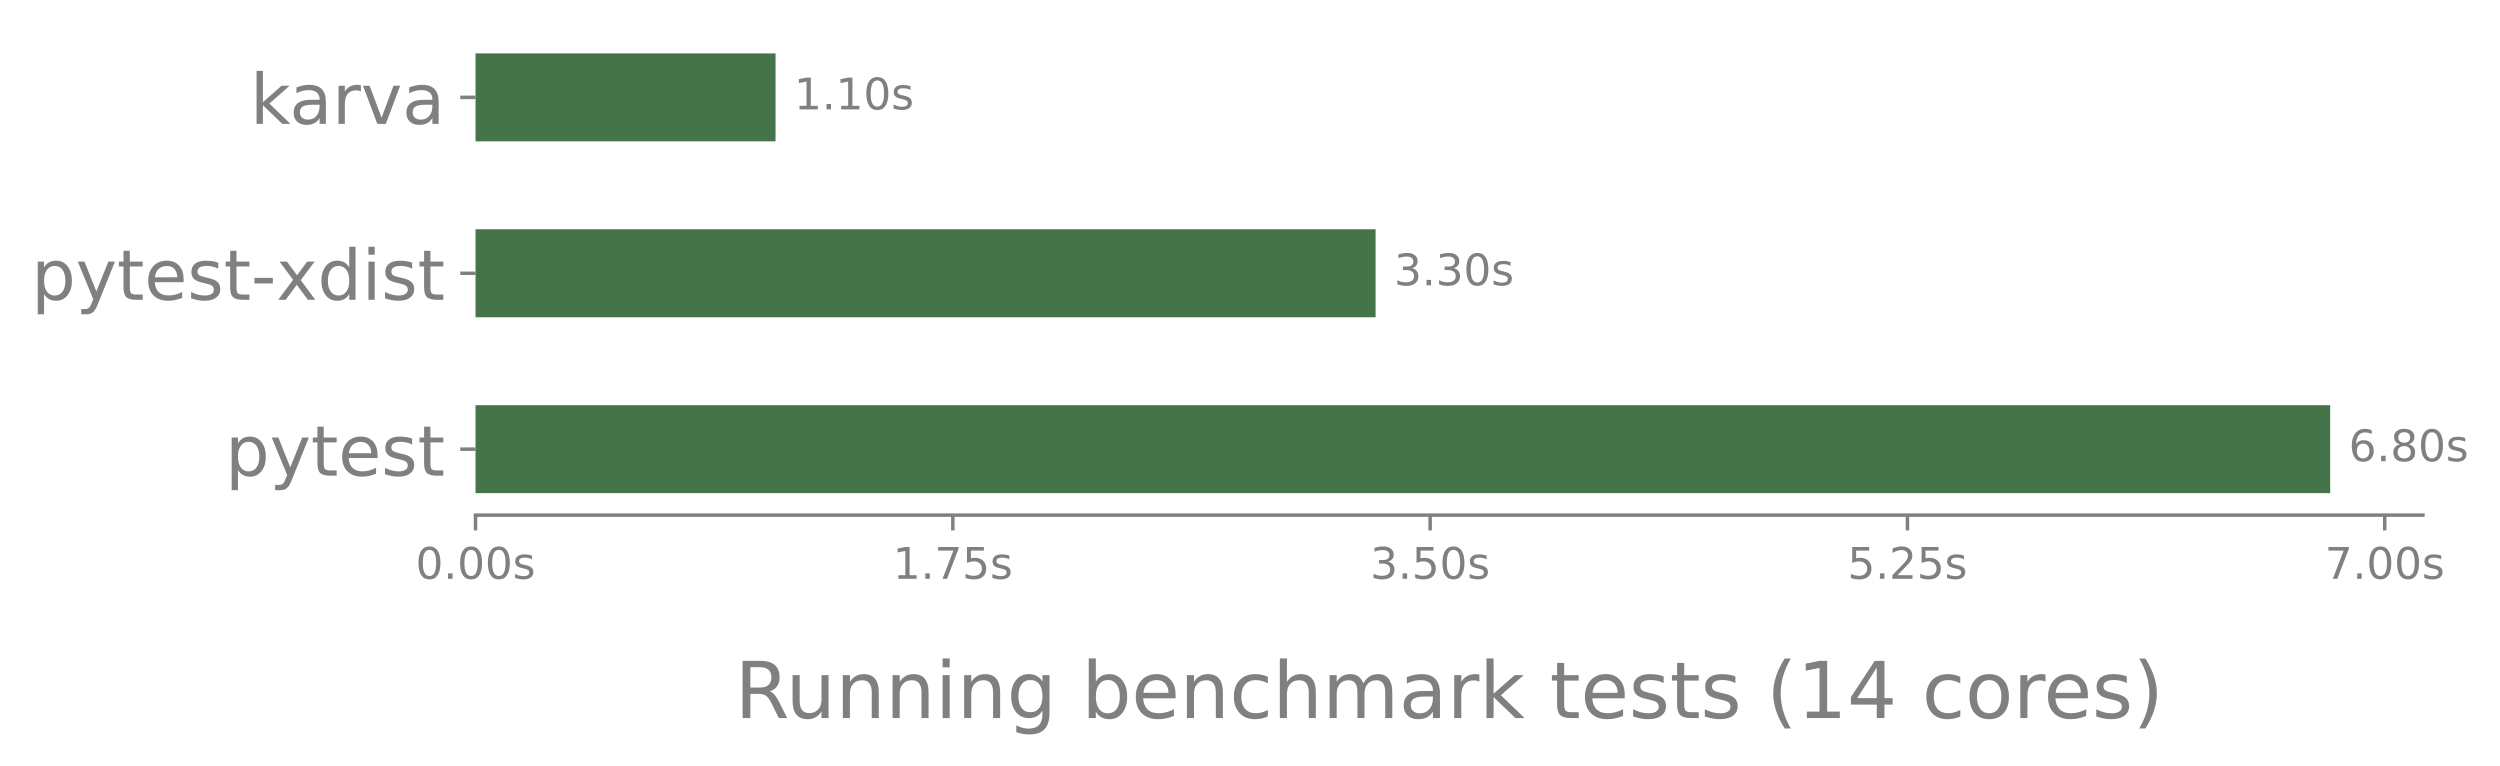
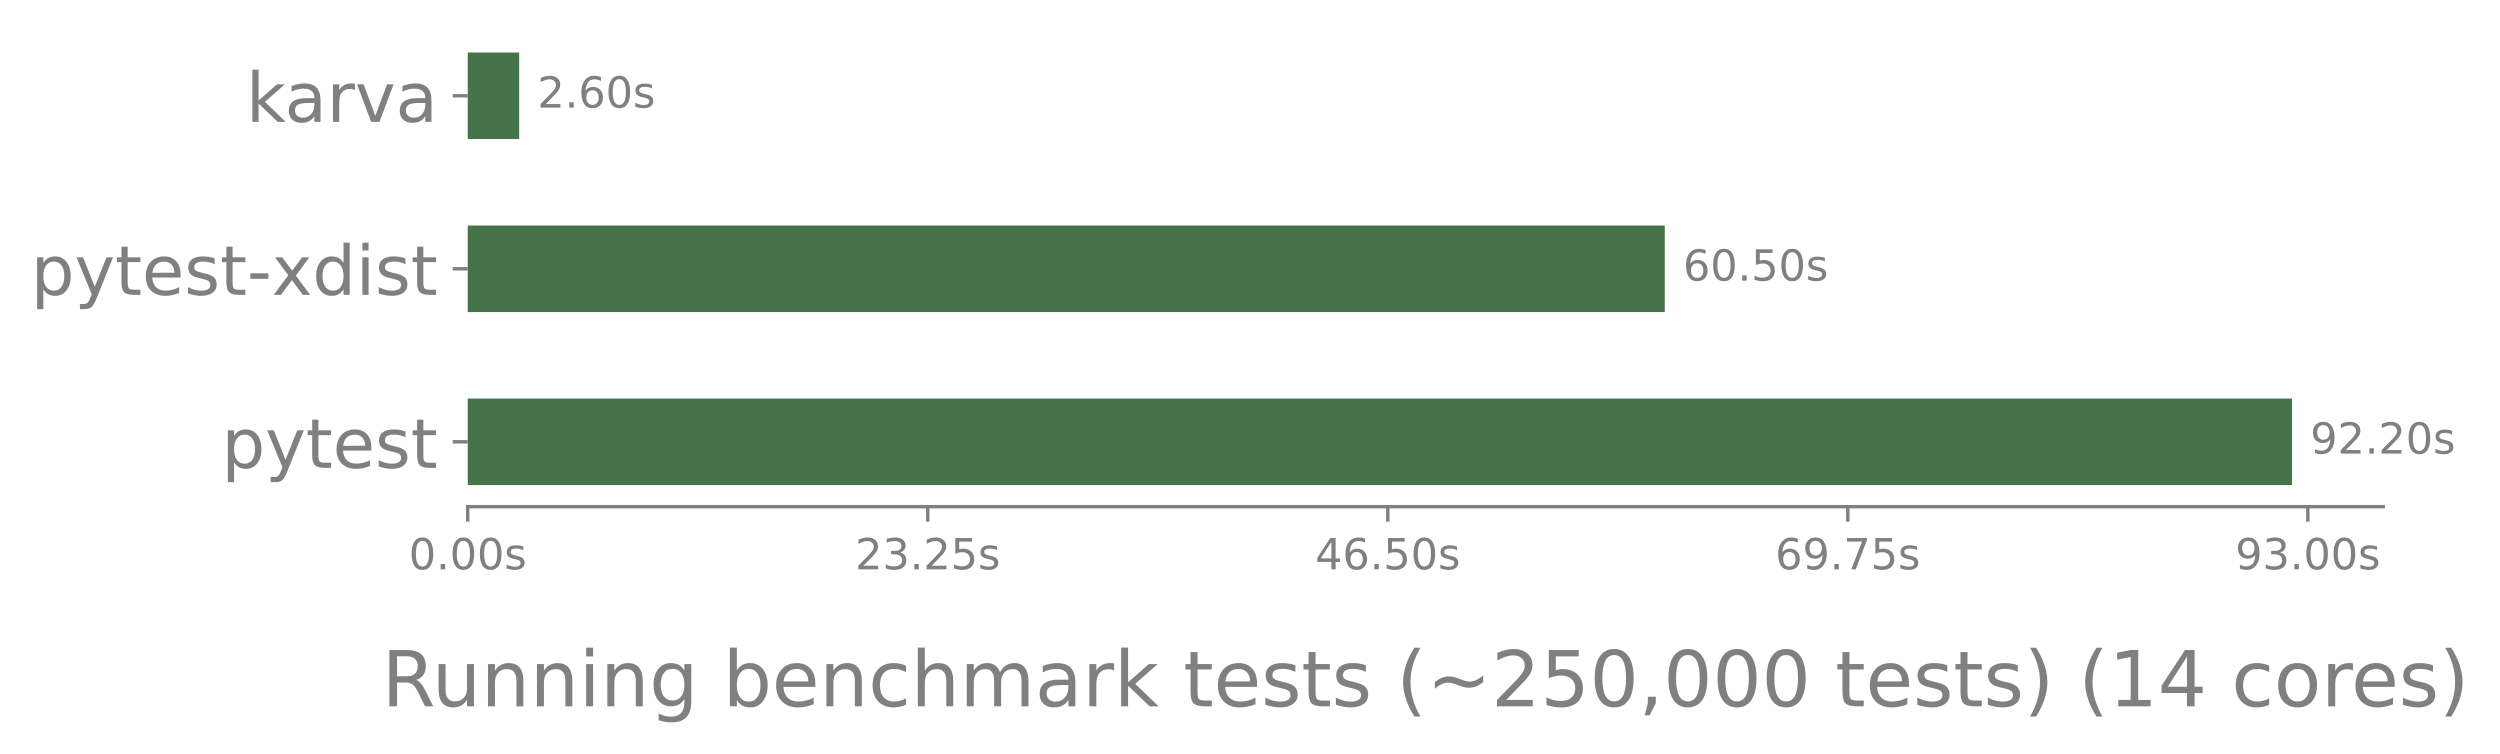
- <svg xmlns="http://www.w3.org/2000/svg" xmlns:xlink="http://www.w3.org/1999/xlink" width="573.074pt" height="175.551pt" viewBox="0 0 573.074 175.551" version="1.1">
+ <svg xmlns="http://www.w3.org/2000/svg" xmlns:xlink="http://www.w3.org/1999/xlink" width="582.624pt" height="175.551pt" viewBox="0 0 582.624 175.551" version="1.1">
  <defs>
    <style type="text/css">*{stroke-linejoin: round; stroke-linecap: butt}</style>
  </defs>
  <g id="figure_1">
    <g id="patch_1">
-       <path d="M 0 175.551  L 573.074 175.551  L 573.074 0  L 0 0  L 0 175.551  z " style="fill: none" />
+       <path d="M 0 175.551  L 582.624 175.551  L 582.624 0  L 0 0  L 0 175.551  z " style="fill: none" />
    </g>
    <g id="axes_1">
      <g id="patch_2">
        <path d="M 109.005 118.08  L 555.405 118.08  L 555.405 7.2  L 109.005 7.2  L 109.005 118.08  z " style="fill: none" />
      </g>
      <g id="patch_3">
-         <path d="M 109.005 113.04  L 534.148 113.04  L 534.148 92.88  L 109.005 92.88  z " clip-path="url(#pf5145cd546)" style="fill: #45744a" />
+         <path d="M 109.005 113.04  L 534.148 113.04  L 534.148 92.88  L 109.005 92.88  z " clip-path="url(#p5ca780731c)" style="fill: #45744a" />
      </g>
      <g id="patch_4">
-         <path d="M 109.005 72.72  L 315.324 72.72  L 315.324 52.56  L 109.005 52.56  z " clip-path="url(#pf5145cd546)" style="fill: #45744a" />
+         <path d="M 109.005 72.72  L 387.976 72.72  L 387.976 52.56  L 109.005 52.56  z " clip-path="url(#p5ca780731c)" style="fill: #45744a" />
      </g>
      <g id="patch_5">
-         <path d="M 109.005 32.4  L 177.778 32.4  L 177.778 12.24  L 109.005 12.24  z " clip-path="url(#pf5145cd546)" style="fill: #45744a" />
+         <path d="M 109.005 32.4  L 120.994 32.4  L 120.994 12.24  L 109.005 12.24  z " clip-path="url(#p5ca780731c)" style="fill: #45744a" />
      </g>
      <g id="matplotlib.axis_1">
        <g id="xtick_1">
          <g id="line2d_1">
            <defs>
-               <path id="m39ae7757c9" d="M 0 0  L 0 3.5  " style="stroke: #808080; stroke-width: 0.8" />
+               <path id="m6930862389" d="M 0 0  L 0 3.5  " style="stroke: #808080; stroke-width: 0.8" />
            </defs>
            <g>
-               <use xlink:href="#m39ae7757c9" x="109.005" y="118.08" style="fill: #808080; stroke: #808080; stroke-width: 0.8" />
+               <use xlink:href="#m6930862389" x="109.005" y="118.08" style="fill: #808080; stroke: #808080; stroke-width: 0.8" />
            </g>
          </g>
          <g id="text_1">
            <g style="fill: #808080" transform="translate(95.2675 132.6784) scale(0.1 -0.1)">
              <defs>
                <path id="DejaVuSans-30" d="M 2034 4250  Q 1547 4250 1301 3770  Q 1056 3291 1056 2328  Q 1056 1369 1301 889  Q 1547 409 2034 409  Q 2525 409 2770 889  Q 3016 1369 3016 2328  Q 3016 3291 2770 3770  Q 2525 4250 2034 4250  z M 2034 4750  Q 2819 4750 3233 4129  Q 3647 3509 3647 2328  Q 3647 1150 3233 529  Q 2819 -91 2034 -91  Q 1250 -91 836 529  Q 422 1150 422 2328  Q 422 3509 836 4129  Q 1250 4750 2034 4750  z " transform="scale(0.015625)" />
                <path id="DejaVuSans-2e" d="M 684 794  L 1344 794  L 1344 0  L 684 0  L 684 794  z " transform="scale(0.015625)" />
                <path id="DejaVuSans-73" d="M 2834 3397  L 2834 2853  Q 2591 2978 2328 3040  Q 2066 3103 1784 3103  Q 1356 3103 1142 2972  Q 928 2841 928 2578  Q 928 2378 1081 2264  Q 1234 2150 1697 2047  L 1894 2003  Q 2506 1872 2764 1633  Q 3022 1394 3022 966  Q 3022 478 2636 193  Q 2250 -91 1575 -91  Q 1294 -91 989 -36  Q 684 19 347 128  L 347 722  Q 666 556 975 473  Q 1284 391 1588 391  Q 1994 391 2212 530  Q 2431 669 2431 922  Q 2431 1156 2273 1281  Q 2116 1406 1581 1522  L 1381 1569  Q 847 1681 609 1914  Q 372 2147 372 2553  Q 372 3047 722 3315  Q 1072 3584 1716 3584  Q 2034 3584 2315 3537  Q 2597 3491 2834 3397  z " transform="scale(0.015625)" />
              </defs>
              <use xlink:href="#DejaVuSans-30" />
              <use xlink:href="#DejaVuSans-2e" transform="translate(63.62305 0)" />
              <use xlink:href="#DejaVuSans-30" transform="translate(95.41016 0)" />
              <use xlink:href="#DejaVuSans-30" transform="translate(159.0332 0)" />
              <use xlink:href="#DejaVuSans-73" transform="translate(222.6562 0)" />
            </g>
          </g>
        </g>
        <g id="xtick_2">
          <g id="line2d_2">
            <g>
-               <use xlink:href="#m39ae7757c9" x="218.417" y="118.08" style="fill: #808080; stroke: #808080; stroke-width: 0.8" />
+               <use xlink:href="#m6930862389" x="216.213" y="118.08" style="fill: #808080; stroke: #808080; stroke-width: 0.8" />
            </g>
          </g>
          <g id="text_2">
-             <g style="fill: #808080" transform="translate(204.6793 132.6784) scale(0.1 -0.1)">
-               <defs>
-                 <path id="DejaVuSans-31" d="M 794 531  L 1825 531  L 1825 4091  L 703 3866  L 703 4441  L 1819 4666  L 2450 4666  L 2450 531  L 3481 531  L 3481 0  L 794 0  L 794 531  z " transform="scale(0.015625)" />
-                 <path id="DejaVuSans-37" d="M 525 4666  L 3525 4666  L 3525 4397  L 1831 0  L 1172 0  L 2766 4134  L 525 4134  L 525 4666  z " transform="scale(0.015625)" />
+             <g style="fill: #808080" transform="translate(199.2942 132.6784) scale(0.1 -0.1)">
+               <defs>
+                 <path id="DejaVuSans-32" d="M 1228 531  L 3431 531  L 3431 0  L 469 0  L 469 531  Q 828 903 1448 1529  Q 2069 2156 2228 2338  Q 2531 2678 2651 2914  Q 2772 3150 2772 3378  Q 2772 3750 2511 3984  Q 2250 4219 1831 4219  Q 1534 4219 1204 4116  Q 875 4013 500 3803  L 500 4441  Q 881 4594 1212 4672  Q 1544 4750 1819 4750  Q 2544 4750 2975 4387  Q 3406 4025 3406 3419  Q 3406 3131 3298 2873  Q 3191 2616 2906 2266  Q 2828 2175 2409 1742  Q 1991 1309 1228 531  z " transform="scale(0.015625)" />
+                 <path id="DejaVuSans-33" d="M 2597 2516  Q 3050 2419 3304 2112  Q 3559 1806 3559 1356  Q 3559 666 3084 287  Q 2609 -91 1734 -91  Q 1441 -91 1130 -33  Q 819 25 488 141  L 488 750  Q 750 597 1062 519  Q 1375 441 1716 441  Q 2309 441 2620 675  Q 2931 909 2931 1356  Q 2931 1769 2642 2001  Q 2353 2234 1838 2234  L 1294 2234  L 1294 2753  L 1863 2753  Q 2328 2753 2575 2939  Q 2822 3125 2822 3475  Q 2822 3834 2567 4026  Q 2313 4219 1838 4219  Q 1578 4219 1281 4162  Q 984 4106 628 3988  L 628 4550  Q 988 4650 1302 4700  Q 1616 4750 1894 4750  Q 2613 4750 3031 4423  Q 3450 4097 3450 3541  Q 3450 3153 3228 2886  Q 3006 2619 2597 2516  z " transform="scale(0.015625)" />
                <path id="DejaVuSans-35" d="M 691 4666  L 3169 4666  L 3169 4134  L 1269 4134  L 1269 2991  Q 1406 3038 1543 3061  Q 1681 3084 1819 3084  Q 2600 3084 3056 2656  Q 3513 2228 3513 1497  Q 3513 744 3044 326  Q 2575 -91 1722 -91  Q 1428 -91 1123 -41  Q 819 9 494 109  L 494 744  Q 775 591 1075 516  Q 1375 441 1709 441  Q 2250 441 2565 725  Q 2881 1009 2881 1497  Q 2881 1984 2565 2268  Q 2250 2553 1709 2553  Q 1456 2553 1204 2497  Q 953 2441 691 2322  L 691 4666  z " transform="scale(0.015625)" />
              </defs>
-               <use xlink:href="#DejaVuSans-31" />
-               <use xlink:href="#DejaVuSans-2e" transform="translate(63.62305 0)" />
-               <use xlink:href="#DejaVuSans-37" transform="translate(95.41016 0)" />
-               <use xlink:href="#DejaVuSans-35" transform="translate(159.0332 0)" />
-               <use xlink:href="#DejaVuSans-73" transform="translate(222.6562 0)" />
+               <use xlink:href="#DejaVuSans-32" />
+               <use xlink:href="#DejaVuSans-33" transform="translate(63.62305 0)" />
+               <use xlink:href="#DejaVuSans-2e" transform="translate(127.2461 0)" />
+               <use xlink:href="#DejaVuSans-32" transform="translate(159.0332 0)" />
+               <use xlink:href="#DejaVuSans-35" transform="translate(222.6562 0)" />
+               <use xlink:href="#DejaVuSans-73" transform="translate(286.2793 0)" />
            </g>
          </g>
        </g>
        <g id="xtick_3">
          <g id="line2d_3">
            <g>
-               <use xlink:href="#m39ae7757c9" x="327.829" y="118.08" style="fill: #808080; stroke: #808080; stroke-width: 0.8" />
+               <use xlink:href="#m6930862389" x="323.421" y="118.08" style="fill: #808080; stroke: #808080; stroke-width: 0.8" />
            </g>
          </g>
          <g id="text_3">
-             <g style="fill: #808080" transform="translate(314.091 132.6784) scale(0.1 -0.1)">
-               <defs>
-                 <path id="DejaVuSans-33" d="M 2597 2516  Q 3050 2419 3304 2112  Q 3559 1806 3559 1356  Q 3559 666 3084 287  Q 2609 -91 1734 -91  Q 1441 -91 1130 -33  Q 819 25 488 141  L 488 750  Q 750 597 1062 519  Q 1375 441 1716 441  Q 2309 441 2620 675  Q 2931 909 2931 1356  Q 2931 1769 2642 2001  Q 2353 2234 1838 2234  L 1294 2234  L 1294 2753  L 1863 2753  Q 2328 2753 2575 2939  Q 2822 3125 2822 3475  Q 2822 3834 2567 4026  Q 2313 4219 1838 4219  Q 1578 4219 1281 4162  Q 984 4106 628 3988  L 628 4550  Q 988 4650 1302 4700  Q 1616 4750 1894 4750  Q 2613 4750 3031 4423  Q 3450 4097 3450 3541  Q 3450 3153 3228 2886  Q 3006 2619 2597 2516  z " transform="scale(0.015625)" />
-               </defs>
-               <use xlink:href="#DejaVuSans-33" />
-               <use xlink:href="#DejaVuSans-2e" transform="translate(63.62305 0)" />
-               <use xlink:href="#DejaVuSans-35" transform="translate(95.41016 0)" />
-               <use xlink:href="#DejaVuSans-30" transform="translate(159.0332 0)" />
-               <use xlink:href="#DejaVuSans-73" transform="translate(222.6562 0)" />
+             <g style="fill: #808080" transform="translate(306.5021 132.6784) scale(0.1 -0.1)">
+               <defs>
+                 <path id="DejaVuSans-34" d="M 2419 4116  L 825 1625  L 2419 1625  L 2419 4116  z M 2253 4666  L 3047 4666  L 3047 1625  L 3713 1625  L 3713 1100  L 3047 1100  L 3047 0  L 2419 0  L 2419 1100  L 313 1100  L 313 1709  L 2253 4666  z " transform="scale(0.015625)" />
+                 <path id="DejaVuSans-36" d="M 2113 2584  Q 1688 2584 1439 2293  Q 1191 2003 1191 1497  Q 1191 994 1439 701  Q 1688 409 2113 409  Q 2538 409 2786 701  Q 3034 994 3034 1497  Q 3034 2003 2786 2293  Q 2538 2584 2113 2584  z M 3366 4563  L 3366 3988  Q 3128 4100 2886 4159  Q 2644 4219 2406 4219  Q 1781 4219 1451 3797  Q 1122 3375 1075 2522  Q 1259 2794 1537 2939  Q 1816 3084 2150 3084  Q 2853 3084 3261 2657  Q 3669 2231 3669 1497  Q 3669 778 3244 343  Q 2819 -91 2113 -91  Q 1303 -91 875 529  Q 447 1150 447 2328  Q 447 3434 972 4092  Q 1497 4750 2381 4750  Q 2619 4750 2861 4703  Q 3103 4656 3366 4563  z " transform="scale(0.015625)" />
+               </defs>
+               <use xlink:href="#DejaVuSans-34" />
+               <use xlink:href="#DejaVuSans-36" transform="translate(63.62305 0)" />
+               <use xlink:href="#DejaVuSans-2e" transform="translate(127.2461 0)" />
+               <use xlink:href="#DejaVuSans-35" transform="translate(159.0332 0)" />
+               <use xlink:href="#DejaVuSans-30" transform="translate(222.6562 0)" />
+               <use xlink:href="#DejaVuSans-73" transform="translate(286.2793 0)" />
            </g>
          </g>
        </g>
        <g id="xtick_4">
          <g id="line2d_4">
            <g>
-               <use xlink:href="#m39ae7757c9" x="437.24" y="118.08" style="fill: #808080; stroke: #808080; stroke-width: 0.8" />
+               <use xlink:href="#m6930862389" x="430.629" y="118.08" style="fill: #808080; stroke: #808080; stroke-width: 0.8" />
            </g>
          </g>
          <g id="text_4">
-             <g style="fill: #808080" transform="translate(423.5028 132.6784) scale(0.1 -0.1)">
-               <defs>
-                 <path id="DejaVuSans-32" d="M 1228 531  L 3431 531  L 3431 0  L 469 0  L 469 531  Q 828 903 1448 1529  Q 2069 2156 2228 2338  Q 2531 2678 2651 2914  Q 2772 3150 2772 3378  Q 2772 3750 2511 3984  Q 2250 4219 1831 4219  Q 1534 4219 1204 4116  Q 875 4013 500 3803  L 500 4441  Q 881 4594 1212 4672  Q 1544 4750 1819 4750  Q 2544 4750 2975 4387  Q 3406 4025 3406 3419  Q 3406 3131 3298 2873  Q 3191 2616 2906 2266  Q 2828 2175 2409 1742  Q 1991 1309 1228 531  z " transform="scale(0.015625)" />
-               </defs>
-               <use xlink:href="#DejaVuSans-35" />
-               <use xlink:href="#DejaVuSans-2e" transform="translate(63.62305 0)" />
-               <use xlink:href="#DejaVuSans-32" transform="translate(95.41016 0)" />
-               <use xlink:href="#DejaVuSans-35" transform="translate(159.0332 0)" />
-               <use xlink:href="#DejaVuSans-73" transform="translate(222.6562 0)" />
+             <g style="fill: #808080" transform="translate(413.71 132.6784) scale(0.1 -0.1)">
+               <defs>
+                 <path id="DejaVuSans-39" d="M 703 97  L 703 672  Q 941 559 1184 500  Q 1428 441 1663 441  Q 2288 441 2617 861  Q 2947 1281 2994 2138  Q 2813 1869 2534 1725  Q 2256 1581 1919 1581  Q 1219 1581 811 2004  Q 403 2428 403 3163  Q 403 3881 828 4315  Q 1253 4750 1959 4750  Q 2769 4750 3195 4129  Q 3622 3509 3622 2328  Q 3622 1225 3098 567  Q 2575 -91 1691 -91  Q 1453 -91 1209 -44  Q 966 3 703 97  z M 1959 2075  Q 2384 2075 2632 2365  Q 2881 2656 2881 3163  Q 2881 3666 2632 3958  Q 2384 4250 1959 4250  Q 1534 4250 1286 3958  Q 1038 3666 1038 3163  Q 1038 2656 1286 2365  Q 1534 2075 1959 2075  z " transform="scale(0.015625)" />
+                 <path id="DejaVuSans-37" d="M 525 4666  L 3525 4666  L 3525 4397  L 1831 0  L 1172 0  L 2766 4134  L 525 4134  L 525 4666  z " transform="scale(0.015625)" />
+               </defs>
+               <use xlink:href="#DejaVuSans-36" />
+               <use xlink:href="#DejaVuSans-39" transform="translate(63.62305 0)" />
+               <use xlink:href="#DejaVuSans-2e" transform="translate(127.2461 0)" />
+               <use xlink:href="#DejaVuSans-37" transform="translate(159.0332 0)" />
+               <use xlink:href="#DejaVuSans-35" transform="translate(222.6562 0)" />
+               <use xlink:href="#DejaVuSans-73" transform="translate(286.2793 0)" />
            </g>
          </g>
        </g>
        <g id="xtick_5">
          <g id="line2d_5">
            <g>
-               <use xlink:href="#m39ae7757c9" x="546.652" y="118.08" style="fill: #808080; stroke: #808080; stroke-width: 0.8" />
+               <use xlink:href="#m6930862389" x="537.837" y="118.08" style="fill: #808080; stroke: #808080; stroke-width: 0.8" />
            </g>
          </g>
          <g id="text_5">
-             <g style="fill: #808080" transform="translate(532.9146 132.6784) scale(0.1 -0.1)">
-               <use xlink:href="#DejaVuSans-37" />
-               <use xlink:href="#DejaVuSans-2e" transform="translate(63.62305 0)" />
-               <use xlink:href="#DejaVuSans-30" transform="translate(95.41016 0)" />
+             <g style="fill: #808080" transform="translate(520.918 132.6784) scale(0.1 -0.1)">
+               <use xlink:href="#DejaVuSans-39" />
+               <use xlink:href="#DejaVuSans-33" transform="translate(63.62305 0)" />
+               <use xlink:href="#DejaVuSans-2e" transform="translate(127.2461 0)" />
              <use xlink:href="#DejaVuSans-30" transform="translate(159.0332 0)" />
-               <use xlink:href="#DejaVuSans-73" transform="translate(222.6562 0)" />
+               <use xlink:href="#DejaVuSans-30" transform="translate(222.6562 0)" />
+               <use xlink:href="#DejaVuSans-73" transform="translate(286.2793 0)" />
            </g>
          </g>
        </g>
      </g>
      <g id="matplotlib.axis_2">
        <g id="ytick_1">
          <g id="line2d_6">
            <defs>
-               <path id="m55cdf19a54" d="M 0 0  L -3.5 0  " style="stroke: #808080; stroke-width: 0.8" />
+               <path id="m93cf760668" d="M 0 0  L -3.5 0  " style="stroke: #808080; stroke-width: 0.8" />
            </defs>
            <g>
-               <use xlink:href="#m55cdf19a54" x="109.005" y="102.96" style="fill: #808080; stroke: #808080; stroke-width: 0.8" />
+               <use xlink:href="#m93cf760668" x="109.005" y="102.96" style="fill: #808080; stroke: #808080; stroke-width: 0.8" />
            </g>
          </g>
          <g id="text_6">
            <g style="fill: #808080" transform="translate(51.6525 109.0387) scale(0.16 -0.16)">
              <defs>
                <path id="DejaVuSans-70" d="M 1159 525  L 1159 -1331  L 581 -1331  L 581 3500  L 1159 3500  L 1159 2969  Q 1341 3281 1617 3432  Q 1894 3584 2278 3584  Q 2916 3584 3314 3078  Q 3713 2572 3713 1747  Q 3713 922 3314 415  Q 2916 -91 2278 -91  Q 1894 -91 1617 61  Q 1341 213 1159 525  z M 3116 1747  Q 3116 2381 2855 2742  Q 2594 3103 2138 3103  Q 1681 3103 1420 2742  Q 1159 2381 1159 1747  Q 1159 1113 1420 752  Q 1681 391 2138 391  Q 2594 391 2855 752  Q 3116 1113 3116 1747  z " transform="scale(0.015625)" />
                <path id="DejaVuSans-79" d="M 2059 -325  Q 1816 -950 1584 -1140  Q 1353 -1331 966 -1331  L 506 -1331  L 506 -850  L 844 -850  Q 1081 -850 1212 -737  Q 1344 -625 1503 -206  L 1606 56  L 191 3500  L 800 3500  L 1894 763  L 2988 3500  L 3597 3500  L 2059 -325  z " transform="scale(0.015625)" />
                <path id="DejaVuSans-74" d="M 1172 4494  L 1172 3500  L 2356 3500  L 2356 3053  L 1172 3053  L 1172 1153  Q 1172 725 1289 603  Q 1406 481 1766 481  L 2356 481  L 2356 0  L 1766 0  Q 1100 0 847 248  Q 594 497 594 1153  L 594 3053  L 172 3053  L 172 3500  L 594 3500  L 594 4494  L 1172 4494  z " transform="scale(0.015625)" />
                <path id="DejaVuSans-65" d="M 3597 1894  L 3597 1613  L 953 1613  Q 991 1019 1311 708  Q 1631 397 2203 397  Q 2534 397 2845 478  Q 3156 559 3463 722  L 3463 178  Q 3153 47 2828 -22  Q 2503 -91 2169 -91  Q 1331 -91 842 396  Q 353 884 353 1716  Q 353 2575 817 3079  Q 1281 3584 2069 3584  Q 2775 3584 3186 3129  Q 3597 2675 3597 1894  z M 3022 2063  Q 3016 2534 2758 2815  Q 2500 3097 2075 3097  Q 1594 3097 1305 2825  Q 1016 2553 972 2059  L 3022 2063  z " transform="scale(0.015625)" />
              </defs>
              <use xlink:href="#DejaVuSans-70" />
              <use xlink:href="#DejaVuSans-79" transform="translate(63.47656 0)" />
              <use xlink:href="#DejaVuSans-74" transform="translate(122.6562 0)" />
              <use xlink:href="#DejaVuSans-65" transform="translate(161.8652 0)" />
              <use xlink:href="#DejaVuSans-73" transform="translate(223.3887 0)" />
              <use xlink:href="#DejaVuSans-74" transform="translate(275.4883 0)" />
            </g>
          </g>
        </g>
        <g id="ytick_2">
          <g id="line2d_7">
            <g>
-               <use xlink:href="#m55cdf19a54" x="109.005" y="62.64" style="fill: #808080; stroke: #808080; stroke-width: 0.8" />
+               <use xlink:href="#m93cf760668" x="109.005" y="62.64" style="fill: #808080; stroke: #808080; stroke-width: 0.8" />
            </g>
          </g>
          <g id="text_7">
            <g style="fill: #808080" transform="translate(7.2 68.71875) scale(0.16 -0.16)">
              <defs>
                <path id="DejaVuSans-2d" d="M 313 2009  L 1997 2009  L 1997 1497  L 313 1497  L 313 2009  z " transform="scale(0.015625)" />
                <path id="DejaVuSans-78" d="M 3513 3500  L 2247 1797  L 3578 0  L 2900 0  L 1881 1375  L 863 0  L 184 0  L 1544 1831  L 300 3500  L 978 3500  L 1906 2253  L 2834 3500  L 3513 3500  z " transform="scale(0.015625)" />
                <path id="DejaVuSans-64" d="M 2906 2969  L 2906 4863  L 3481 4863  L 3481 0  L 2906 0  L 2906 525  Q 2725 213 2448 61  Q 2172 -91 1784 -91  Q 1150 -91 751 415  Q 353 922 353 1747  Q 353 2572 751 3078  Q 1150 3584 1784 3584  Q 2172 3584 2448 3432  Q 2725 3281 2906 2969  z M 947 1747  Q 947 1113 1208 752  Q 1469 391 1925 391  Q 2381 391 2643 752  Q 2906 1113 2906 1747  Q 2906 2381 2643 2742  Q 2381 3103 1925 3103  Q 1469 3103 1208 2742  Q 947 2381 947 1747  z " transform="scale(0.015625)" />
                <path id="DejaVuSans-69" d="M 603 3500  L 1178 3500  L 1178 0  L 603 0  L 603 3500  z M 603 4863  L 1178 4863  L 1178 4134  L 603 4134  L 603 4863  z " transform="scale(0.015625)" />
              </defs>
              <use xlink:href="#DejaVuSans-70" />
              <use xlink:href="#DejaVuSans-79" transform="translate(63.47656 0)" />
              <use xlink:href="#DejaVuSans-74" transform="translate(122.6562 0)" />
              <use xlink:href="#DejaVuSans-65" transform="translate(161.8652 0)" />
              <use xlink:href="#DejaVuSans-73" transform="translate(223.3887 0)" />
              <use xlink:href="#DejaVuSans-74" transform="translate(275.4883 0)" />
              <use xlink:href="#DejaVuSans-2d" transform="translate(314.6973 0)" />
              <use xlink:href="#DejaVuSans-78" transform="translate(350.7812 0)" />
              <use xlink:href="#DejaVuSans-64" transform="translate(409.9609 0)" />
              <use xlink:href="#DejaVuSans-69" transform="translate(473.4375 0)" />
              <use xlink:href="#DejaVuSans-73" transform="translate(501.2207 0)" />
              <use xlink:href="#DejaVuSans-74" transform="translate(553.3203 0)" />
            </g>
          </g>
        </g>
        <g id="ytick_3">
          <g id="line2d_8">
            <g>
-               <use xlink:href="#m55cdf19a54" x="109.005" y="22.32" style="fill: #808080; stroke: #808080; stroke-width: 0.8" />
+               <use xlink:href="#m93cf760668" x="109.005" y="22.32" style="fill: #808080; stroke: #808080; stroke-width: 0.8" />
            </g>
          </g>
          <g id="text_8">
            <g style="fill: #808080" transform="translate(57.3625 28.39875) scale(0.16 -0.16)">
              <defs>
                <path id="DejaVuSans-6b" d="M 581 4863  L 1159 4863  L 1159 1991  L 2875 3500  L 3609 3500  L 1753 1863  L 3688 0  L 2938 0  L 1159 1709  L 1159 0  L 581 0  L 581 4863  z " transform="scale(0.015625)" />
                <path id="DejaVuSans-61" d="M 2194 1759  Q 1497 1759 1228 1600  Q 959 1441 959 1056  Q 959 750 1161 570  Q 1363 391 1709 391  Q 2188 391 2477 730  Q 2766 1069 2766 1631  L 2766 1759  L 2194 1759  z M 3341 1997  L 3341 0  L 2766 0  L 2766 531  Q 2569 213 2275 61  Q 1981 -91 1556 -91  Q 1019 -91 701 211  Q 384 513 384 1019  Q 384 1609 779 1909  Q 1175 2209 1959 2209  L 2766 2209  L 2766 2266  Q 2766 2663 2505 2880  Q 2244 3097 1772 3097  Q 1472 3097 1187 3025  Q 903 2953 641 2809  L 641 3341  Q 956 3463 1253 3523  Q 1550 3584 1831 3584  Q 2591 3584 2966 3190  Q 3341 2797 3341 1997  z " transform="scale(0.015625)" />
                <path id="DejaVuSans-72" d="M 2631 2963  Q 2534 3019 2420 3045  Q 2306 3072 2169 3072  Q 1681 3072 1420 2755  Q 1159 2438 1159 1844  L 1159 0  L 581 0  L 581 3500  L 1159 3500  L 1159 2956  Q 1341 3275 1631 3429  Q 1922 3584 2338 3584  Q 2397 3584 2469 3576  Q 2541 3569 2628 3553  L 2631 2963  z " transform="scale(0.015625)" />
                <path id="DejaVuSans-76" d="M 191 3500  L 800 3500  L 1894 563  L 2988 3500  L 3597 3500  L 2284 0  L 1503 0  L 191 3500  z " transform="scale(0.015625)" />
              </defs>
              <use xlink:href="#DejaVuSans-6b" />
              <use xlink:href="#DejaVuSans-61" transform="translate(56.16016 0)" />
              <use xlink:href="#DejaVuSans-72" transform="translate(117.4395 0)" />
              <use xlink:href="#DejaVuSans-76" transform="translate(158.5527 0)" />
              <use xlink:href="#DejaVuSans-61" transform="translate(217.7324 0)" />
            </g>
          </g>
        </g>
      </g>
      <g id="patch_6">
        <path d="M 109.005 118.08  L 555.405 118.08  " style="fill: none; stroke: #808080; stroke-width: 0.8; stroke-linejoin: miter; stroke-linecap: square" />
      </g>
      <g id="text_9">
        <g style="fill: #808080" transform="translate(538.3993 105.7194) scale(0.1 -0.1)">
-           <defs>
-             <path id="DejaVuSans-36" d="M 2113 2584  Q 1688 2584 1439 2293  Q 1191 2003 1191 1497  Q 1191 994 1439 701  Q 1688 409 2113 409  Q 2538 409 2786 701  Q 3034 994 3034 1497  Q 3034 2003 2786 2293  Q 2538 2584 2113 2584  z M 3366 4563  L 3366 3988  Q 3128 4100 2886 4159  Q 2644 4219 2406 4219  Q 1781 4219 1451 3797  Q 1122 3375 1075 2522  Q 1259 2794 1537 2939  Q 1816 3084 2150 3084  Q 2853 3084 3261 2657  Q 3669 2231 3669 1497  Q 3669 778 3244 343  Q 2819 -91 2113 -91  Q 1303 -91 875 529  Q 447 1150 447 2328  Q 447 3434 972 4092  Q 1497 4750 2381 4750  Q 2619 4750 2861 4703  Q 3103 4656 3366 4563  z " transform="scale(0.015625)" />
-             <path id="DejaVuSans-38" d="M 2034 2216  Q 1584 2216 1326 1975  Q 1069 1734 1069 1313  Q 1069 891 1326 650  Q 1584 409 2034 409  Q 2484 409 2743 651  Q 3003 894 3003 1313  Q 3003 1734 2745 1975  Q 2488 2216 2034 2216  z M 1403 2484  Q 997 2584 770 2862  Q 544 3141 544 3541  Q 544 4100 942 4425  Q 1341 4750 2034 4750  Q 2731 4750 3128 4425  Q 3525 4100 3525 3541  Q 3525 3141 3298 2862  Q 3072 2584 2669 2484  Q 3125 2378 3379 2068  Q 3634 1759 3634 1313  Q 3634 634 3220 271  Q 2806 -91 2034 -91  Q 1263 -91 848 271  Q 434 634 434 1313  Q 434 1759 690 2068  Q 947 2378 1403 2484  z M 1172 3481  Q 1172 3119 1398 2916  Q 1625 2713 2034 2713  Q 2441 2713 2670 2916  Q 2900 3119 2900 3481  Q 2900 3844 2670 4047  Q 2441 4250 2034 4250  Q 1625 4250 1398 4047  Q 1172 3844 1172 3481  z " transform="scale(0.015625)" />
-           </defs>
+           <use xlink:href="#DejaVuSans-39" />
+           <use xlink:href="#DejaVuSans-32" transform="translate(63.62305 0)" />
+           <use xlink:href="#DejaVuSans-2e" transform="translate(127.2461 0)" />
+           <use xlink:href="#DejaVuSans-32" transform="translate(159.0332 0)" />
+           <use xlink:href="#DejaVuSans-30" transform="translate(222.6562 0)" />
+           <use xlink:href="#DejaVuSans-73" transform="translate(286.2793 0)" />
+         </g>
+       </g>
+       <g id="text_10">
+         <g style="fill: #808080" transform="translate(392.2276 65.39938) scale(0.1 -0.1)">
          <use xlink:href="#DejaVuSans-36" />
+           <use xlink:href="#DejaVuSans-30" transform="translate(63.62305 0)" />
+           <use xlink:href="#DejaVuSans-2e" transform="translate(127.2461 0)" />
+           <use xlink:href="#DejaVuSans-35" transform="translate(159.0332 0)" />
+           <use xlink:href="#DejaVuSans-30" transform="translate(222.6562 0)" />
+           <use xlink:href="#DejaVuSans-73" transform="translate(286.2793 0)" />
+         </g>
+       </g>
+       <g id="text_11">
+         <g style="fill: #808080" transform="translate(125.2453 25.07937) scale(0.1 -0.1)">
+           <use xlink:href="#DejaVuSans-32" />
          <use xlink:href="#DejaVuSans-2e" transform="translate(63.62305 0)" />
-           <use xlink:href="#DejaVuSans-38" transform="translate(95.41016 0)" />
+           <use xlink:href="#DejaVuSans-36" transform="translate(95.41016 0)" />
          <use xlink:href="#DejaVuSans-30" transform="translate(159.0332 0)" />
          <use xlink:href="#DejaVuSans-73" transform="translate(222.6562 0)" />
        </g>
      </g>
-       <g id="text_10">
-         <g style="fill: #808080" transform="translate(319.5758 65.39938) scale(0.1 -0.1)">
-           <use xlink:href="#DejaVuSans-33" />
-           <use xlink:href="#DejaVuSans-2e" transform="translate(63.62305 0)" />
-           <use xlink:href="#DejaVuSans-33" transform="translate(95.41016 0)" />
-           <use xlink:href="#DejaVuSans-30" transform="translate(159.0332 0)" />
-           <use xlink:href="#DejaVuSans-73" transform="translate(222.6562 0)" />
-         </g>
-       </g>
-       <g id="text_11">
-         <g style="fill: #808080" transform="translate(182.0295 25.07937) scale(0.1 -0.1)">
-           <use xlink:href="#DejaVuSans-31" />
-           <use xlink:href="#DejaVuSans-2e" transform="translate(63.62305 0)" />
-           <use xlink:href="#DejaVuSans-31" transform="translate(95.41016 0)" />
-           <use xlink:href="#DejaVuSans-30" transform="translate(159.0332 0)" />
-           <use xlink:href="#DejaVuSans-73" transform="translate(222.6562 0)" />
-         </g>
-       </g>
      <g id="text_12">
-         <g style="fill: #808080" transform="translate(168.4598 164.608) scale(0.18 -0.18)">
+         <g style="fill: #808080" transform="translate(88.98562 164.608) scale(0.18 -0.18)">
          <defs>
            <path id="DejaVuSans-52" d="M 2841 2188  Q 3044 2119 3236 1894  Q 3428 1669 3622 1275  L 4263 0  L 3584 0  L 2988 1197  Q 2756 1666 2539 1819  Q 2322 1972 1947 1972  L 1259 1972  L 1259 0  L 628 0  L 628 4666  L 2053 4666  Q 2853 4666 3247 4331  Q 3641 3997 3641 3322  Q 3641 2881 3436 2590  Q 3231 2300 2841 2188  z M 1259 4147  L 1259 2491  L 2053 2491  Q 2509 2491 2742 2702  Q 2975 2913 2975 3322  Q 2975 3731 2742 3939  Q 2509 4147 2053 4147  L 1259 4147  z " transform="scale(0.015625)" />
            <path id="DejaVuSans-75" d="M 544 1381  L 544 3500  L 1119 3500  L 1119 1403  Q 1119 906 1312 657  Q 1506 409 1894 409  Q 2359 409 2629 706  Q 2900 1003 2900 1516  L 2900 3500  L 3475 3500  L 3475 0  L 2900 0  L 2900 538  Q 2691 219 2414 64  Q 2138 -91 1772 -91  Q 1169 -91 856 284  Q 544 659 544 1381  z M 1991 3584  L 1991 3584  z " transform="scale(0.015625)" />
            <path id="DejaVuSans-6e" d="M 3513 2113  L 3513 0  L 2938 0  L 2938 2094  Q 2938 2591 2744 2837  Q 2550 3084 2163 3084  Q 1697 3084 1428 2787  Q 1159 2491 1159 1978  L 1159 0  L 581 0  L 581 3500  L 1159 3500  L 1159 2956  Q 1366 3272 1645 3428  Q 1925 3584 2291 3584  Q 2894 3584 3203 3211  Q 3513 2838 3513 2113  z " transform="scale(0.015625)" />
            <path id="DejaVuSans-67" d="M 2906 1791  Q 2906 2416 2648 2759  Q 2391 3103 1925 3103  Q 1463 3103 1205 2759  Q 947 2416 947 1791  Q 947 1169 1205 825  Q 1463 481 1925 481  Q 2391 481 2648 825  Q 2906 1169 2906 1791  z M 3481 434  Q 3481 -459 3084 -895  Q 2688 -1331 1869 -1331  Q 1566 -1331 1297 -1286  Q 1028 -1241 775 -1147  L 775 -588  Q 1028 -725 1275 -790  Q 1522 -856 1778 -856  Q 2344 -856 2625 -561  Q 2906 -266 2906 331  L 2906 616  Q 2728 306 2450 153  Q 2172 0 1784 0  Q 1141 0 747 490  Q 353 981 353 1791  Q 353 2603 747 3093  Q 1141 3584 1784 3584  Q 2172 3584 2450 3431  Q 2728 3278 2906 2969  L 2906 3500  L 3481 3500  L 3481 434  z " transform="scale(0.015625)" />
            <path id="DejaVuSans-20" transform="scale(0.015625)" />
            <path id="DejaVuSans-62" d="M 3116 1747  Q 3116 2381 2855 2742  Q 2594 3103 2138 3103  Q 1681 3103 1420 2742  Q 1159 2381 1159 1747  Q 1159 1113 1420 752  Q 1681 391 2138 391  Q 2594 391 2855 752  Q 3116 1113 3116 1747  z M 1159 2969  Q 1341 3281 1617 3432  Q 1894 3584 2278 3584  Q 2916 3584 3314 3078  Q 3713 2572 3713 1747  Q 3713 922 3314 415  Q 2916 -91 2278 -91  Q 1894 -91 1617 61  Q 1341 213 1159 525  L 1159 0  L 581 0  L 581 4863  L 1159 4863  L 1159 2969  z " transform="scale(0.015625)" />
            <path id="DejaVuSans-63" d="M 3122 3366  L 3122 2828  Q 2878 2963 2633 3030  Q 2388 3097 2138 3097  Q 1578 3097 1268 2742  Q 959 2388 959 1747  Q 959 1106 1268 751  Q 1578 397 2138 397  Q 2388 397 2633 464  Q 2878 531 3122 666  L 3122 134  Q 2881 22 2623 -34  Q 2366 -91 2075 -91  Q 1284 -91 818 406  Q 353 903 353 1747  Q 353 2603 823 3093  Q 1294 3584 2113 3584  Q 2378 3584 2631 3529  Q 2884 3475 3122 3366  z " transform="scale(0.015625)" />
            <path id="DejaVuSans-68" d="M 3513 2113  L 3513 0  L 2938 0  L 2938 2094  Q 2938 2591 2744 2837  Q 2550 3084 2163 3084  Q 1697 3084 1428 2787  Q 1159 2491 1159 1978  L 1159 0  L 581 0  L 581 4863  L 1159 4863  L 1159 2956  Q 1366 3272 1645 3428  Q 1925 3584 2291 3584  Q 2894 3584 3203 3211  Q 3513 2838 3513 2113  z " transform="scale(0.015625)" />
            <path id="DejaVuSans-6d" d="M 3328 2828  Q 3544 3216 3844 3400  Q 4144 3584 4550 3584  Q 5097 3584 5394 3201  Q 5691 2819 5691 2113  L 5691 0  L 5113 0  L 5113 2094  Q 5113 2597 4934 2840  Q 4756 3084 4391 3084  Q 3944 3084 3684 2787  Q 3425 2491 3425 1978  L 3425 0  L 2847 0  L 2847 2094  Q 2847 2600 2669 2842  Q 2491 3084 2119 3084  Q 1678 3084 1418 2786  Q 1159 2488 1159 1978  L 1159 0  L 581 0  L 581 3500  L 1159 3500  L 1159 2956  Q 1356 3278 1631 3431  Q 1906 3584 2284 3584  Q 2666 3584 2933 3390  Q 3200 3197 3328 2828  z " transform="scale(0.015625)" />
            <path id="DejaVuSans-28" d="M 1984 4856  Q 1566 4138 1362 3434  Q 1159 2731 1159 2009  Q 1159 1288 1364 580  Q 1569 -128 1984 -844  L 1484 -844  Q 1016 -109 783 600  Q 550 1309 550 2009  Q 550 2706 781 3412  Q 1013 4119 1484 4856  L 1984 4856  z " transform="scale(0.015625)" />
-             <path id="DejaVuSans-34" d="M 2419 4116  L 825 1625  L 2419 1625  L 2419 4116  z M 2253 4666  L 3047 4666  L 3047 1625  L 3713 1625  L 3713 1100  L 3047 1100  L 3047 0  L 2419 0  L 2419 1100  L 313 1100  L 313 1709  L 2253 4666  z " transform="scale(0.015625)" />
+             <path id="DejaVuSans-7e" d="M 4684 2553  L 4684 1997  Q 4356 1750 4076 1644  Q 3797 1538 3494 1538  Q 3150 1538 2694 1722  Q 2659 1734 2644 1741  Q 2622 1750 2575 1766  Q 2091 1959 1797 1959  Q 1522 1959 1253 1839  Q 984 1719 678 1459  L 678 2016  Q 1006 2263 1286 2370  Q 1566 2478 1869 2478  Q 2213 2478 2672 2291  Q 2703 2278 2719 2272  Q 2744 2263 2788 2247  Q 3272 2053 3566 2053  Q 3834 2053 4098 2172  Q 4363 2291 4684 2553  z " transform="scale(0.015625)" />
+             <path id="DejaVuSans-2c" d="M 750 794  L 1409 794  L 1409 256  L 897 -744  L 494 -744  L 750 256  L 750 794  z " transform="scale(0.015625)" />
+             <path id="DejaVuSans-29" d="M 513 4856  L 1013 4856  Q 1481 4119 1714 3412  Q 1947 2706 1947 2009  Q 1947 1309 1714 600  Q 1481 -109 1013 -844  L 513 -844  Q 928 -128 1133 580  Q 1338 1288 1338 2009  Q 1338 2731 1133 3434  Q 928 4138 513 4856  z " transform="scale(0.015625)" />
+             <path id="DejaVuSans-31" d="M 794 531  L 1825 531  L 1825 4091  L 703 3866  L 703 4441  L 1819 4666  L 2450 4666  L 2450 531  L 3481 531  L 3481 0  L 794 0  L 794 531  z " transform="scale(0.015625)" />
            <path id="DejaVuSans-6f" d="M 1959 3097  Q 1497 3097 1228 2736  Q 959 2375 959 1747  Q 959 1119 1226 758  Q 1494 397 1959 397  Q 2419 397 2687 759  Q 2956 1122 2956 1747  Q 2956 2369 2687 2733  Q 2419 3097 1959 3097  z M 1959 3584  Q 2709 3584 3137 3096  Q 3566 2609 3566 1747  Q 3566 888 3137 398  Q 2709 -91 1959 -91  Q 1206 -91 779 398  Q 353 888 353 1747  Q 353 2609 779 3096  Q 1206 3584 1959 3584  z " transform="scale(0.015625)" />
-             <path id="DejaVuSans-29" d="M 513 4856  L 1013 4856  Q 1481 4119 1714 3412  Q 1947 2706 1947 2009  Q 1947 1309 1714 600  Q 1481 -109 1013 -844  L 513 -844  Q 928 -128 1133 580  Q 1338 1288 1338 2009  Q 1338 2731 1133 3434  Q 928 4138 513 4856  z " transform="scale(0.015625)" />
          </defs>
          <use xlink:href="#DejaVuSans-52" />
          <use xlink:href="#DejaVuSans-75" transform="translate(64.98242 0)" />
          <use xlink:href="#DejaVuSans-6e" transform="translate(128.3613 0)" />
          <use xlink:href="#DejaVuSans-6e" transform="translate(191.7402 0)" />
          <use xlink:href="#DejaVuSans-69" transform="translate(255.1191 0)" />
          <use xlink:href="#DejaVuSans-6e" transform="translate(282.9023 0)" />
          <use xlink:href="#DejaVuSans-67" transform="translate(346.2812 0)" />
          <use xlink:href="#DejaVuSans-20" transform="translate(409.7578 0)" />
          <use xlink:href="#DejaVuSans-62" transform="translate(441.5449 0)" />
          <use xlink:href="#DejaVuSans-65" transform="translate(505.0215 0)" />
          <use xlink:href="#DejaVuSans-6e" transform="translate(566.5449 0)" />
          <use xlink:href="#DejaVuSans-63" transform="translate(629.9238 0)" />
          <use xlink:href="#DejaVuSans-68" transform="translate(684.9043 0)" />
          <use xlink:href="#DejaVuSans-6d" transform="translate(748.2832 0)" />
          <use xlink:href="#DejaVuSans-61" transform="translate(845.6953 0)" />
          <use xlink:href="#DejaVuSans-72" transform="translate(906.9746 0)" />
          <use xlink:href="#DejaVuSans-6b" transform="translate(948.0879 0)" />
          <use xlink:href="#DejaVuSans-20" transform="translate(1005.998 0)" />
          <use xlink:href="#DejaVuSans-74" transform="translate(1037.785 0)" />
          <use xlink:href="#DejaVuSans-65" transform="translate(1076.994 0)" />
          <use xlink:href="#DejaVuSans-73" transform="translate(1138.518 0)" />
          <use xlink:href="#DejaVuSans-74" transform="translate(1190.617 0)" />
          <use xlink:href="#DejaVuSans-73" transform="translate(1229.826 0)" />
          <use xlink:href="#DejaVuSans-20" transform="translate(1281.926 0)" />
          <use xlink:href="#DejaVuSans-28" transform="translate(1313.713 0)" />
-           <use xlink:href="#DejaVuSans-31" transform="translate(1352.727 0)" />
-           <use xlink:href="#DejaVuSans-34" transform="translate(1416.35 0)" />
-           <use xlink:href="#DejaVuSans-20" transform="translate(1479.973 0)" />
-           <use xlink:href="#DejaVuSans-63" transform="translate(1511.76 0)" />
-           <use xlink:href="#DejaVuSans-6f" transform="translate(1566.74 0)" />
-           <use xlink:href="#DejaVuSans-72" transform="translate(1627.922 0)" />
-           <use xlink:href="#DejaVuSans-65" transform="translate(1666.785 0)" />
-           <use xlink:href="#DejaVuSans-73" transform="translate(1728.309 0)" />
-           <use xlink:href="#DejaVuSans-29" transform="translate(1780.408 0)" />
+           <use xlink:href="#DejaVuSans-7e" transform="translate(1352.727 0)" />
+           <use xlink:href="#DejaVuSans-32" transform="translate(1436.516 0)" />
+           <use xlink:href="#DejaVuSans-35" transform="translate(1500.139 0)" />
+           <use xlink:href="#DejaVuSans-30" transform="translate(1563.762 0)" />
+           <use xlink:href="#DejaVuSans-2c" transform="translate(1627.385 0)" />
+           <use xlink:href="#DejaVuSans-30" transform="translate(1659.172 0)" />
+           <use xlink:href="#DejaVuSans-30" transform="translate(1722.795 0)" />
+           <use xlink:href="#DejaVuSans-30" transform="translate(1786.418 0)" />
+           <use xlink:href="#DejaVuSans-20" transform="translate(1850.041 0)" />
+           <use xlink:href="#DejaVuSans-74" transform="translate(1881.828 0)" />
+           <use xlink:href="#DejaVuSans-65" transform="translate(1921.037 0)" />
+           <use xlink:href="#DejaVuSans-73" transform="translate(1982.561 0)" />
+           <use xlink:href="#DejaVuSans-74" transform="translate(2034.66 0)" />
+           <use xlink:href="#DejaVuSans-73" transform="translate(2073.869 0)" />
+           <use xlink:href="#DejaVuSans-29" transform="translate(2125.969 0)" />
+           <use xlink:href="#DejaVuSans-20" transform="translate(2164.982 0)" />
+           <use xlink:href="#DejaVuSans-28" transform="translate(2196.77 0)" />
+           <use xlink:href="#DejaVuSans-31" transform="translate(2235.783 0)" />
+           <use xlink:href="#DejaVuSans-34" transform="translate(2299.406 0)" />
+           <use xlink:href="#DejaVuSans-20" transform="translate(2363.029 0)" />
+           <use xlink:href="#DejaVuSans-63" transform="translate(2394.816 0)" />
+           <use xlink:href="#DejaVuSans-6f" transform="translate(2449.797 0)" />
+           <use xlink:href="#DejaVuSans-72" transform="translate(2510.979 0)" />
+           <use xlink:href="#DejaVuSans-65" transform="translate(2549.842 0)" />
+           <use xlink:href="#DejaVuSans-73" transform="translate(2611.365 0)" />
+           <use xlink:href="#DejaVuSans-29" transform="translate(2663.465 0)" />
        </g>
      </g>
    </g>
  </g>
  <defs>
-     <clipPath id="pf5145cd546">
+     <clipPath id="p5ca780731c">
      <rect x="109.005" y="7.2" width="446.4" height="110.88" />
    </clipPath>
  </defs>
</svg>
